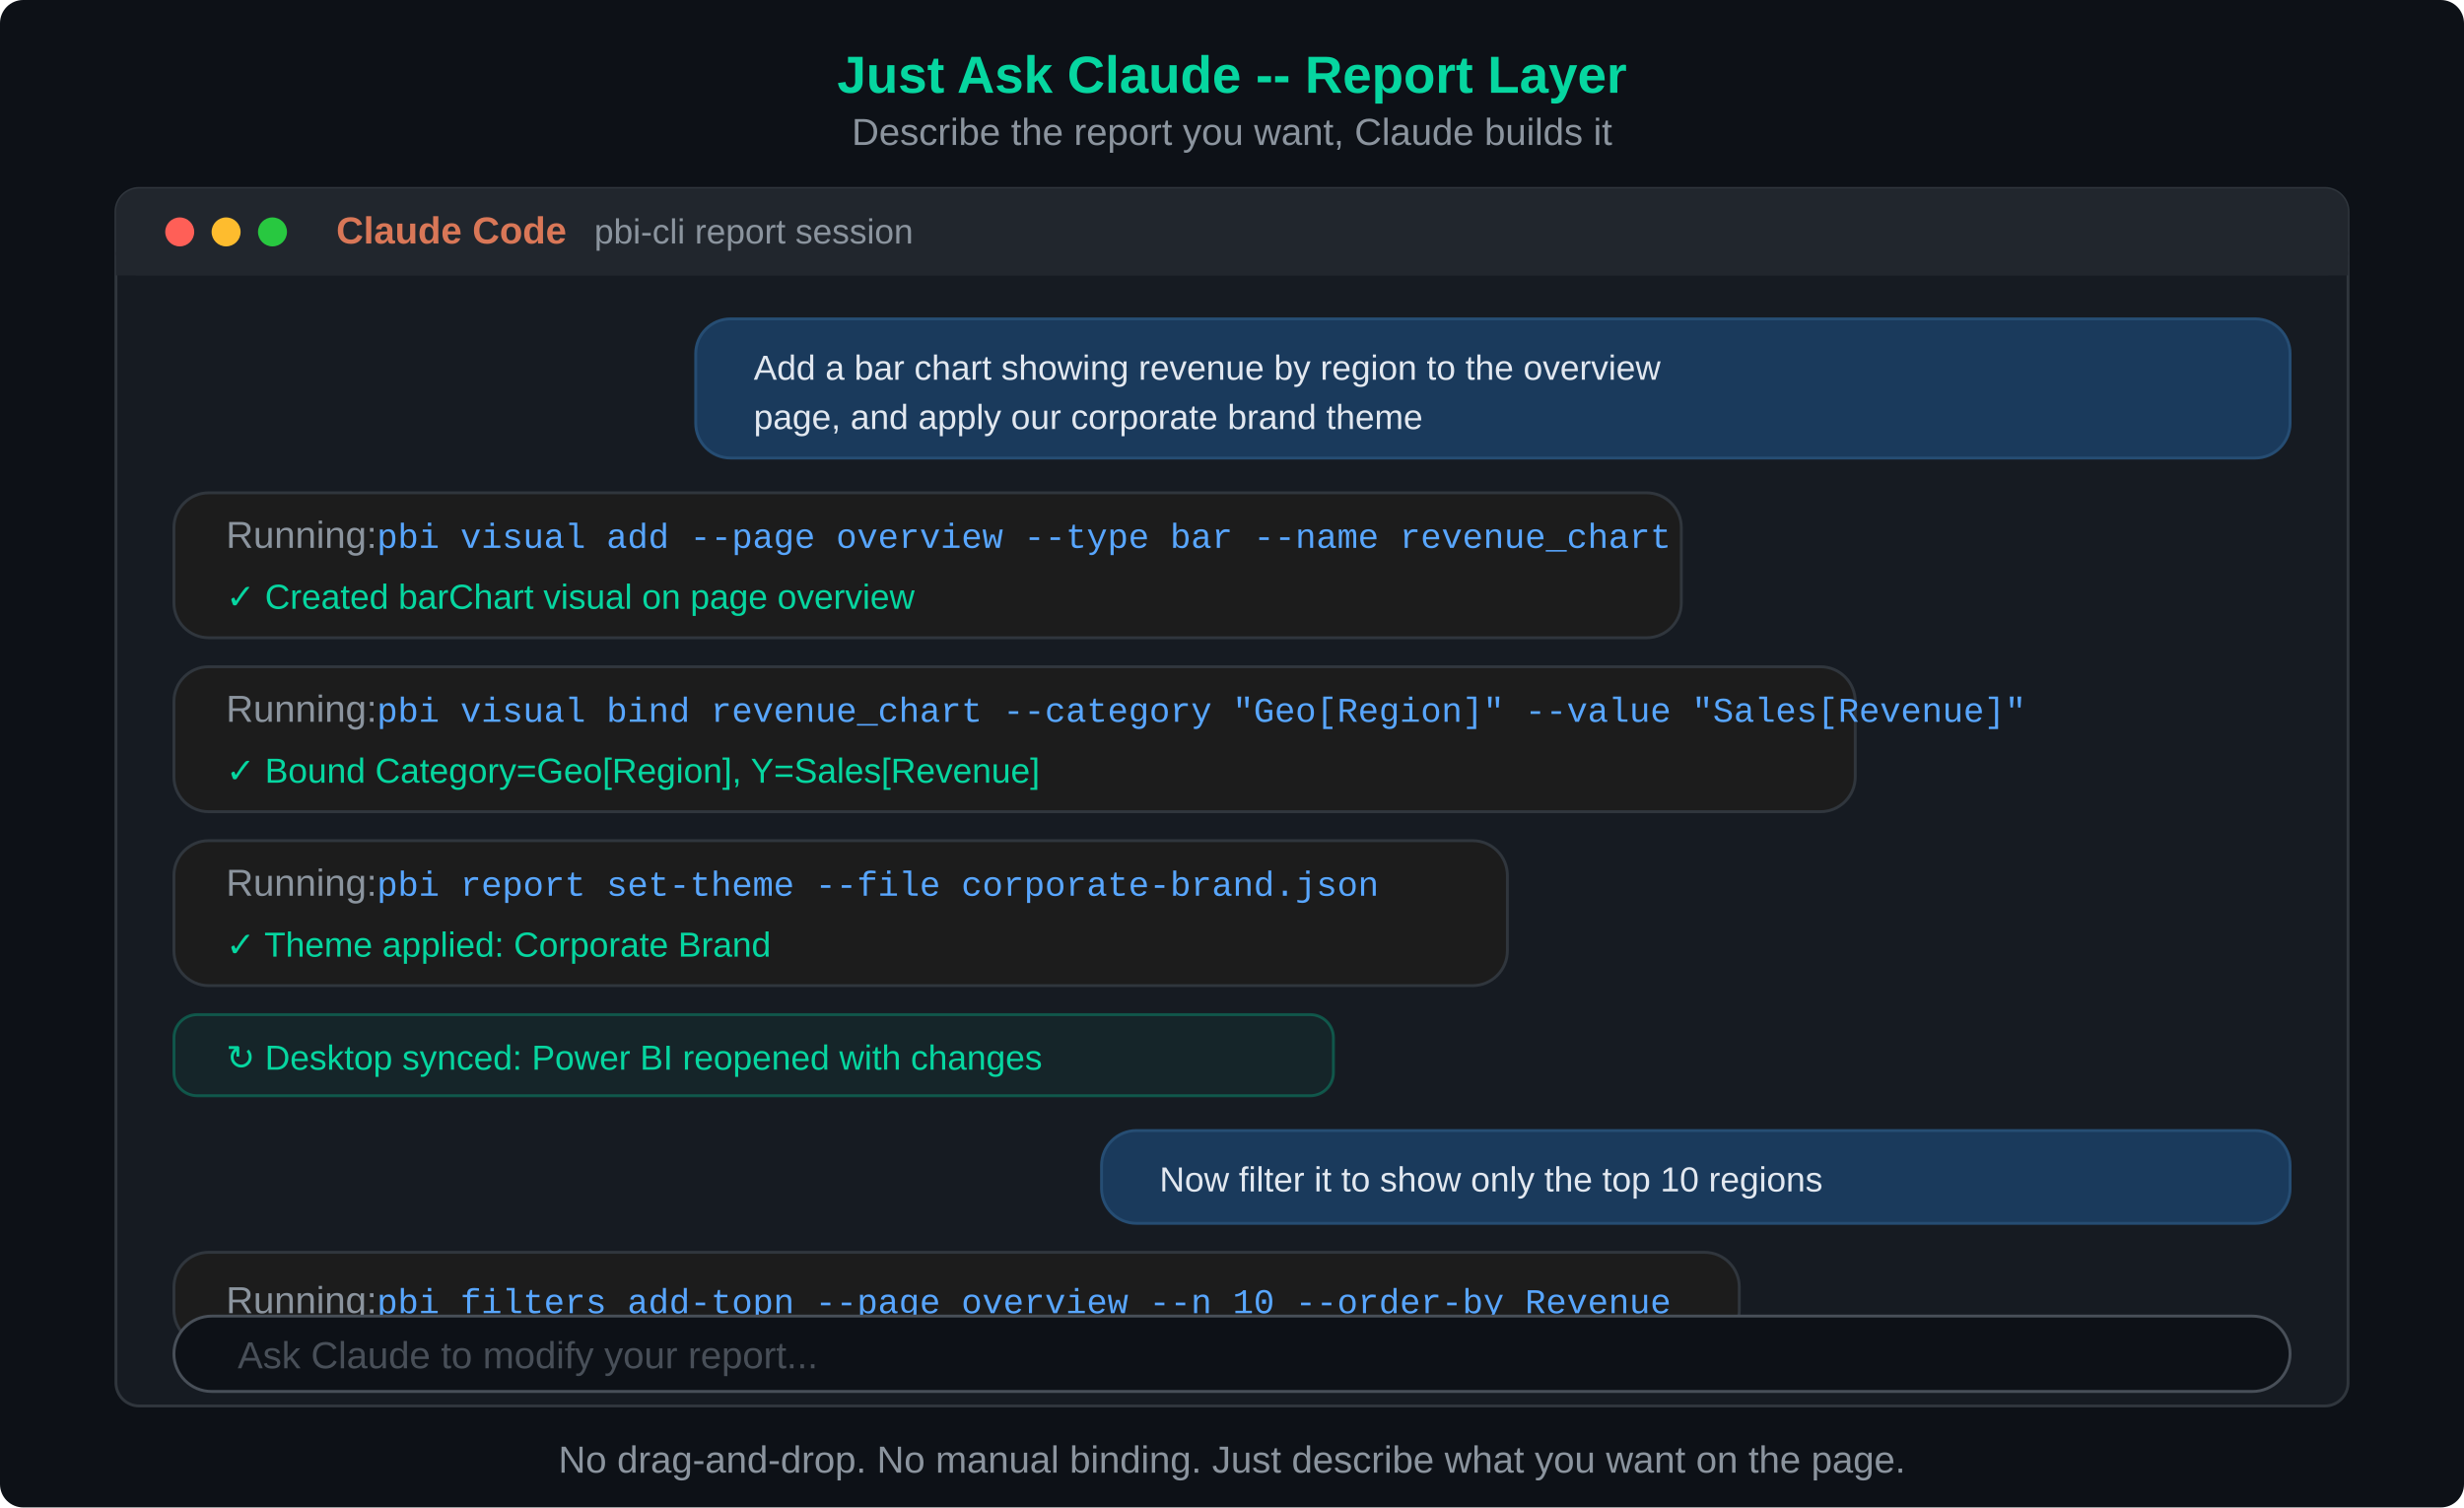
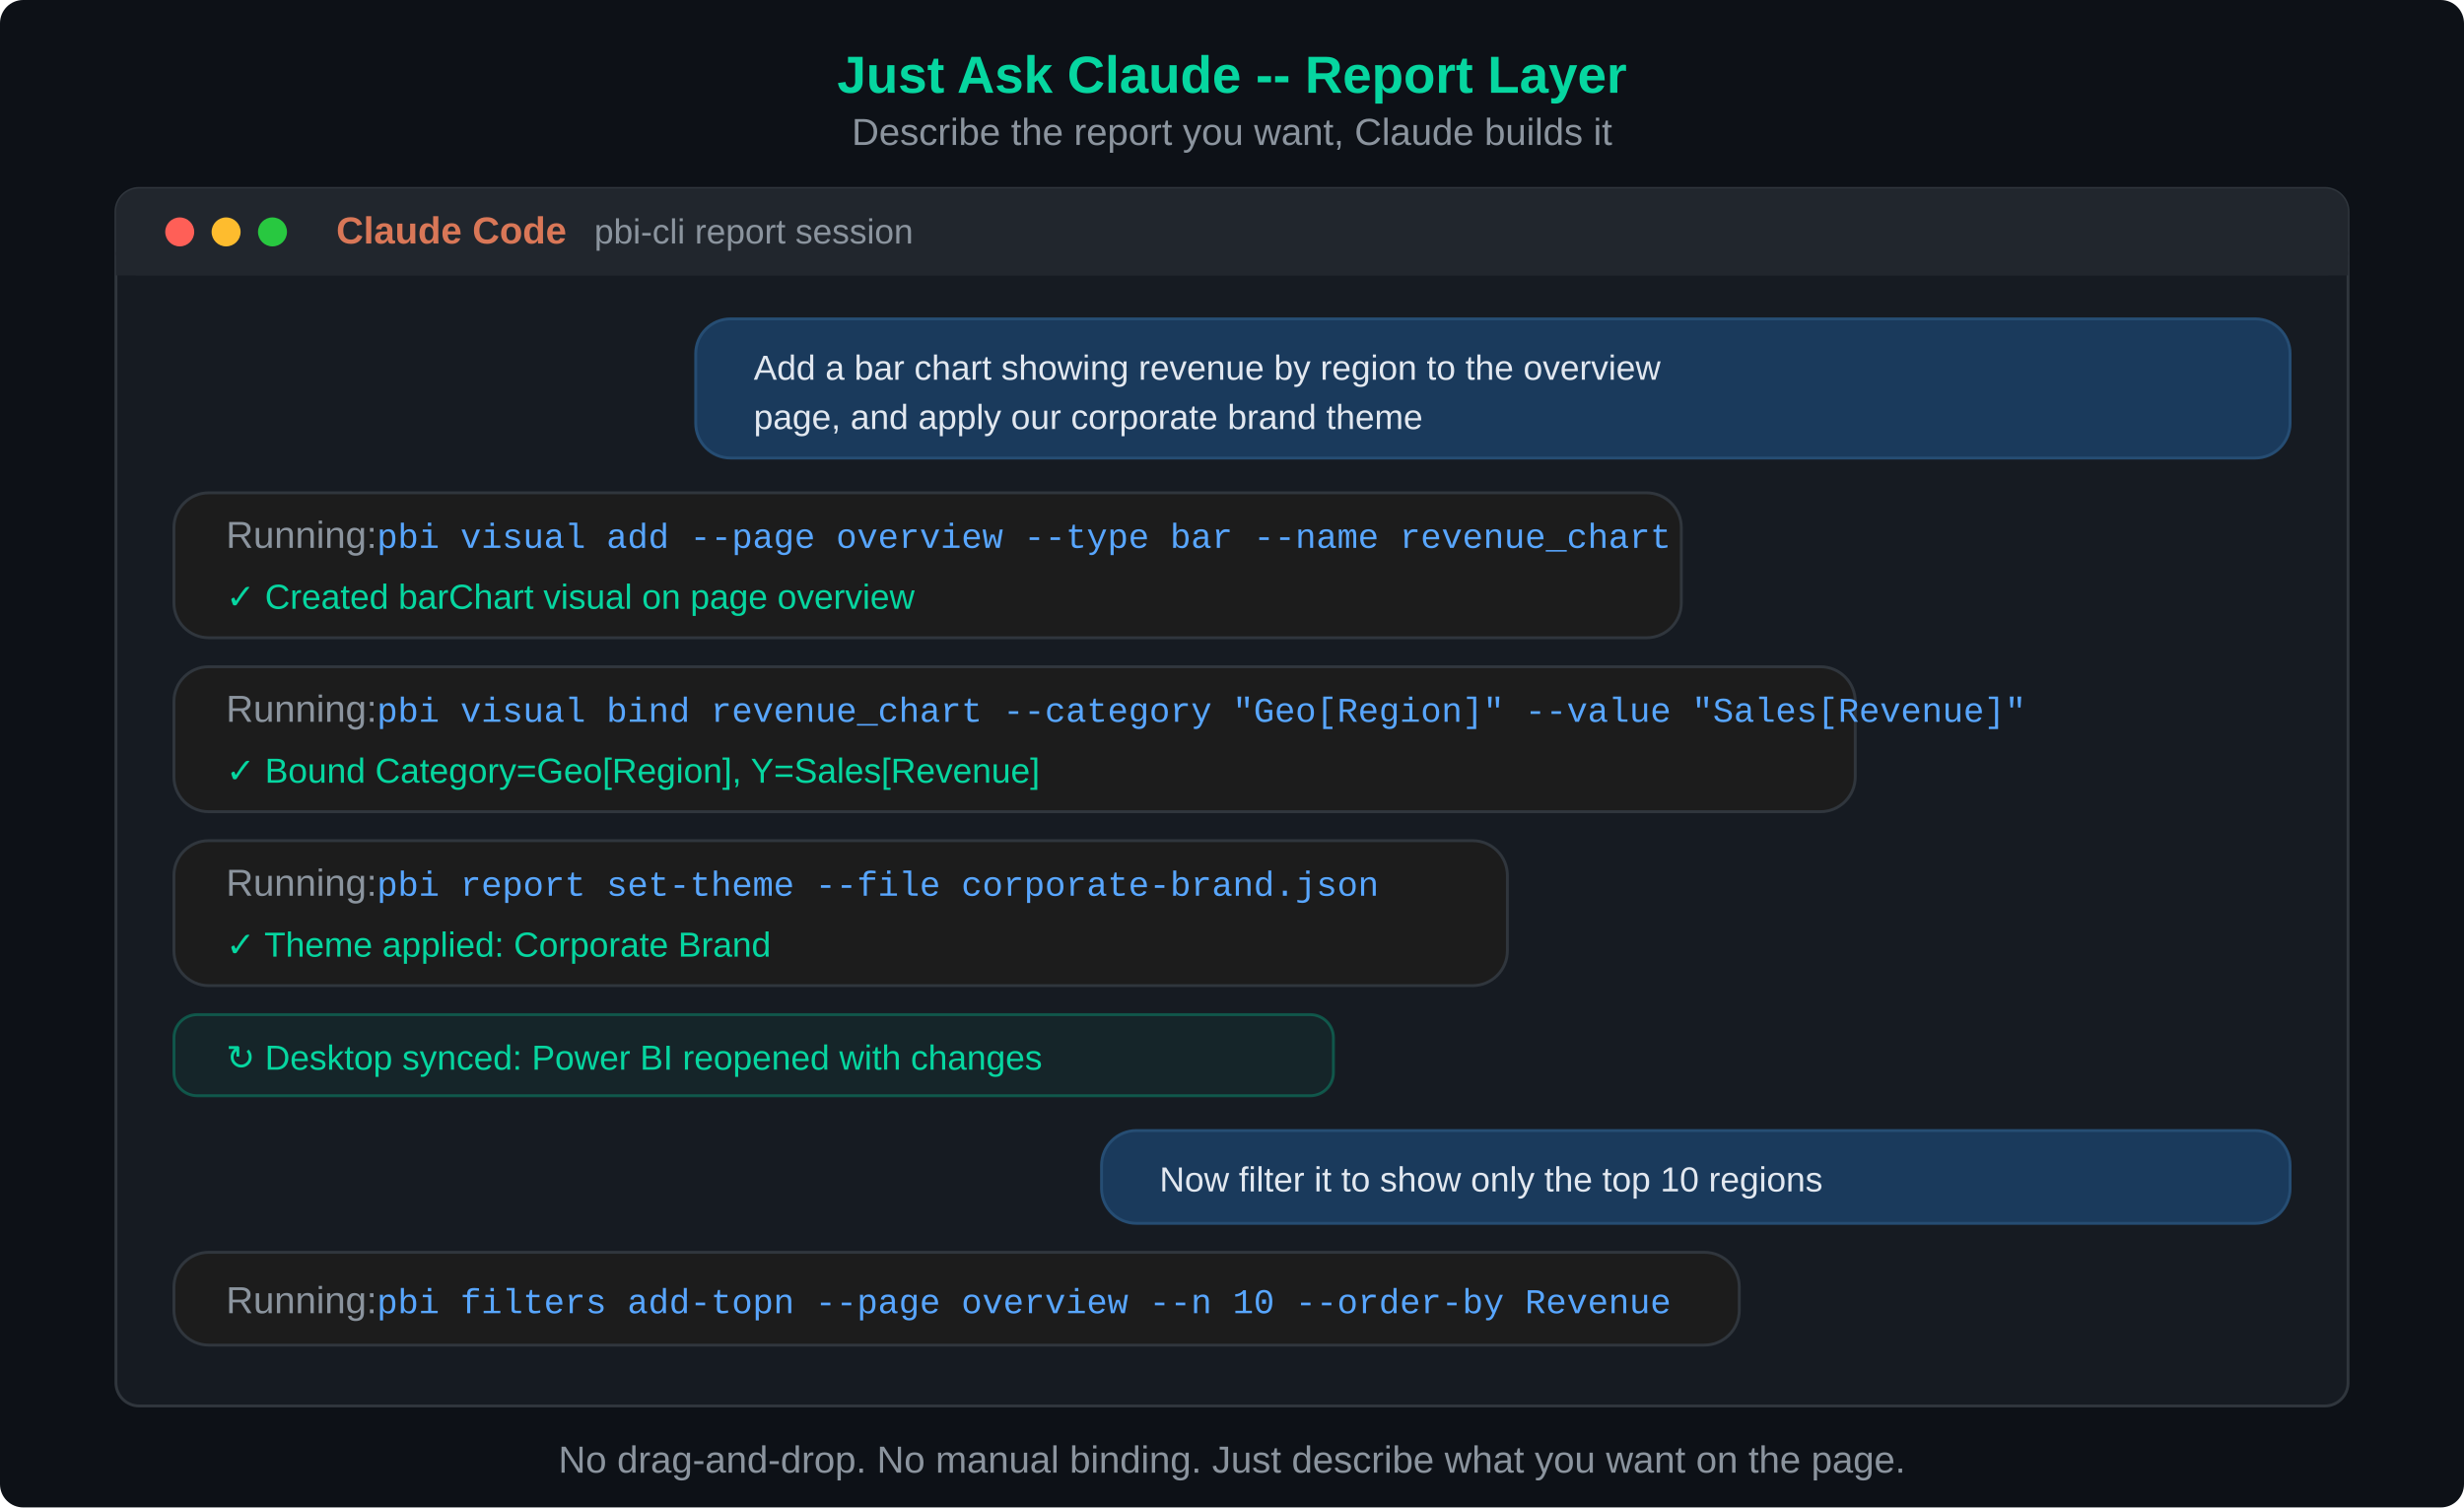
<svg xmlns="http://www.w3.org/2000/svg" width="850" height="520" viewBox="0 0 850 520">
  <rect width="100%" height="100%" fill="#0d1117" rx="8" />
  <text x="425" y="32" font-family="'Segoe UI', Arial, sans-serif" font-size="18" fill="#06d6a0" text-anchor="middle" font-weight="bold">Just Ask Claude -- Report Layer</text>
  <text x="425" y="50" font-family="'Segoe UI', Arial, sans-serif" font-size="13" fill="#8b949e" text-anchor="middle">Describe the report you want, Claude builds it</text>
  <rect x="40" y="65" width="770" height="420" rx="8" fill="#161b22" stroke="#30363d" stroke-width="1" />
  <rect x="40" y="65" width="770" height="30" rx="8" fill="#21262d" />
  <rect x="40" y="87" width="770" height="8" fill="#21262d" />
  <circle cx="62" cy="80" r="5" fill="#ff5f57" />
  <circle cx="78" cy="80" r="5" fill="#febc2e" />
  <circle cx="94" cy="80" r="5" fill="#28c840" />
  <text x="116" y="84" font-family="'Segoe UI', Arial, sans-serif" font-size="13" fill="#d97757" font-weight="bold">Claude Code</text>
  <text x="205" y="84" font-family="'Segoe UI', Arial, sans-serif" font-size="12" fill="#8b949e">pbi-cli report session</text>
  <rect x="240" y="110" width="550" height="48" rx="12" fill="#1a3a5c" stroke="#264d73" stroke-width="1" />
  <text x="260" y="131" font-family="'Segoe UI', Arial, sans-serif" font-size="12" fill="#e2e8f0">Add a bar chart showing revenue by region to the overview</text>
  <text x="260" y="148" font-family="'Segoe UI', Arial, sans-serif" font-size="12" fill="#e2e8f0">page, and apply our corporate brand theme</text>
  <rect x="60" y="170" width="520" height="50" rx="12" fill="#1c1c1c" stroke="#30363d" stroke-width="1" />
  <text x="78" y="189" font-family="'Segoe UI', Arial, sans-serif" font-size="13" fill="#8b949e">Running:</text>
  <text x="130" y="189" font-family="'Courier New', Courier, monospace" font-size="12" fill="#58a6ff">pbi visual add --page overview --type bar --name revenue_chart</text>
  <text x="78" y="210" font-family="'Segoe UI', Arial, sans-serif" font-size="12" fill="#06d6a0">✓ Created barChart visual on page overview</text>
  <rect x="60" y="230" width="580" height="50" rx="12" fill="#1c1c1c" stroke="#30363d" stroke-width="1" />
  <text x="78" y="249" font-family="'Segoe UI', Arial, sans-serif" font-size="13" fill="#8b949e">Running:</text>
  <text x="130" y="249" font-family="'Courier New', Courier, monospace" font-size="12" fill="#58a6ff">pbi visual bind revenue_chart --category "Geo[Region]" --value "Sales[Revenue]"</text>
  <text x="78" y="270" font-family="'Segoe UI', Arial, sans-serif" font-size="12" fill="#06d6a0">✓ Bound Category=Geo[Region], Y=Sales[Revenue]</text>
  <rect x="60" y="290" width="460" height="50" rx="12" fill="#1c1c1c" stroke="#30363d" stroke-width="1" />
  <text x="78" y="309" font-family="'Segoe UI', Arial, sans-serif" font-size="13" fill="#8b949e">Running:</text>
  <text x="130" y="309" font-family="'Courier New', Courier, monospace" font-size="12" fill="#58a6ff">pbi report set-theme --file corporate-brand.json</text>
  <text x="78" y="330" font-family="'Segoe UI', Arial, sans-serif" font-size="12" fill="#06d6a0">✓ Theme applied: Corporate Brand</text>
  <rect x="60" y="350" width="400" height="28" rx="8" fill="#06d6a0" fill-opacity="0.06" stroke="#06d6a0" stroke-width="1" stroke-opacity="0.3" />
  <text x="78" y="369" font-family="'Segoe UI', Arial, sans-serif" font-size="12" fill="#06d6a0">↻ Desktop synced: Power BI reopened with changes</text>
  <rect x="380" y="390" width="410" height="32" rx="12" fill="#1a3a5c" stroke="#264d73" stroke-width="1" />
  <text x="400" y="411" font-family="'Segoe UI', Arial, sans-serif" font-size="12" fill="#e2e8f0">Now filter it to show only the top 10 regions</text>
  <rect x="60" y="432" width="540" height="32" rx="12" fill="#1c1c1c" stroke="#30363d" stroke-width="1" />
  <text x="78" y="453" font-family="'Segoe UI', Arial, sans-serif" font-size="13" fill="#8b949e">Running:</text>
  <text x="130" y="453" font-family="'Courier New', Courier, monospace" font-size="12" fill="#58a6ff">pbi filters add-topn --page overview --n 10 --order-by Revenue</text>
-   <rect x="60" y="454" width="730" height="26" rx="13" fill="#0d1117" stroke="#484f58" stroke-width="1" />
-   <text x="82" y="472" font-family="'Segoe UI', Arial, sans-serif" font-size="13" fill="#484f58">Ask Claude to modify your report...</text>
  <text x="425" y="508" font-family="'Segoe UI', Arial, sans-serif" font-size="13" fill="#8b949e" text-anchor="middle">No drag-and-drop. No manual binding. Just describe what you want on the page.</text>
</svg>
